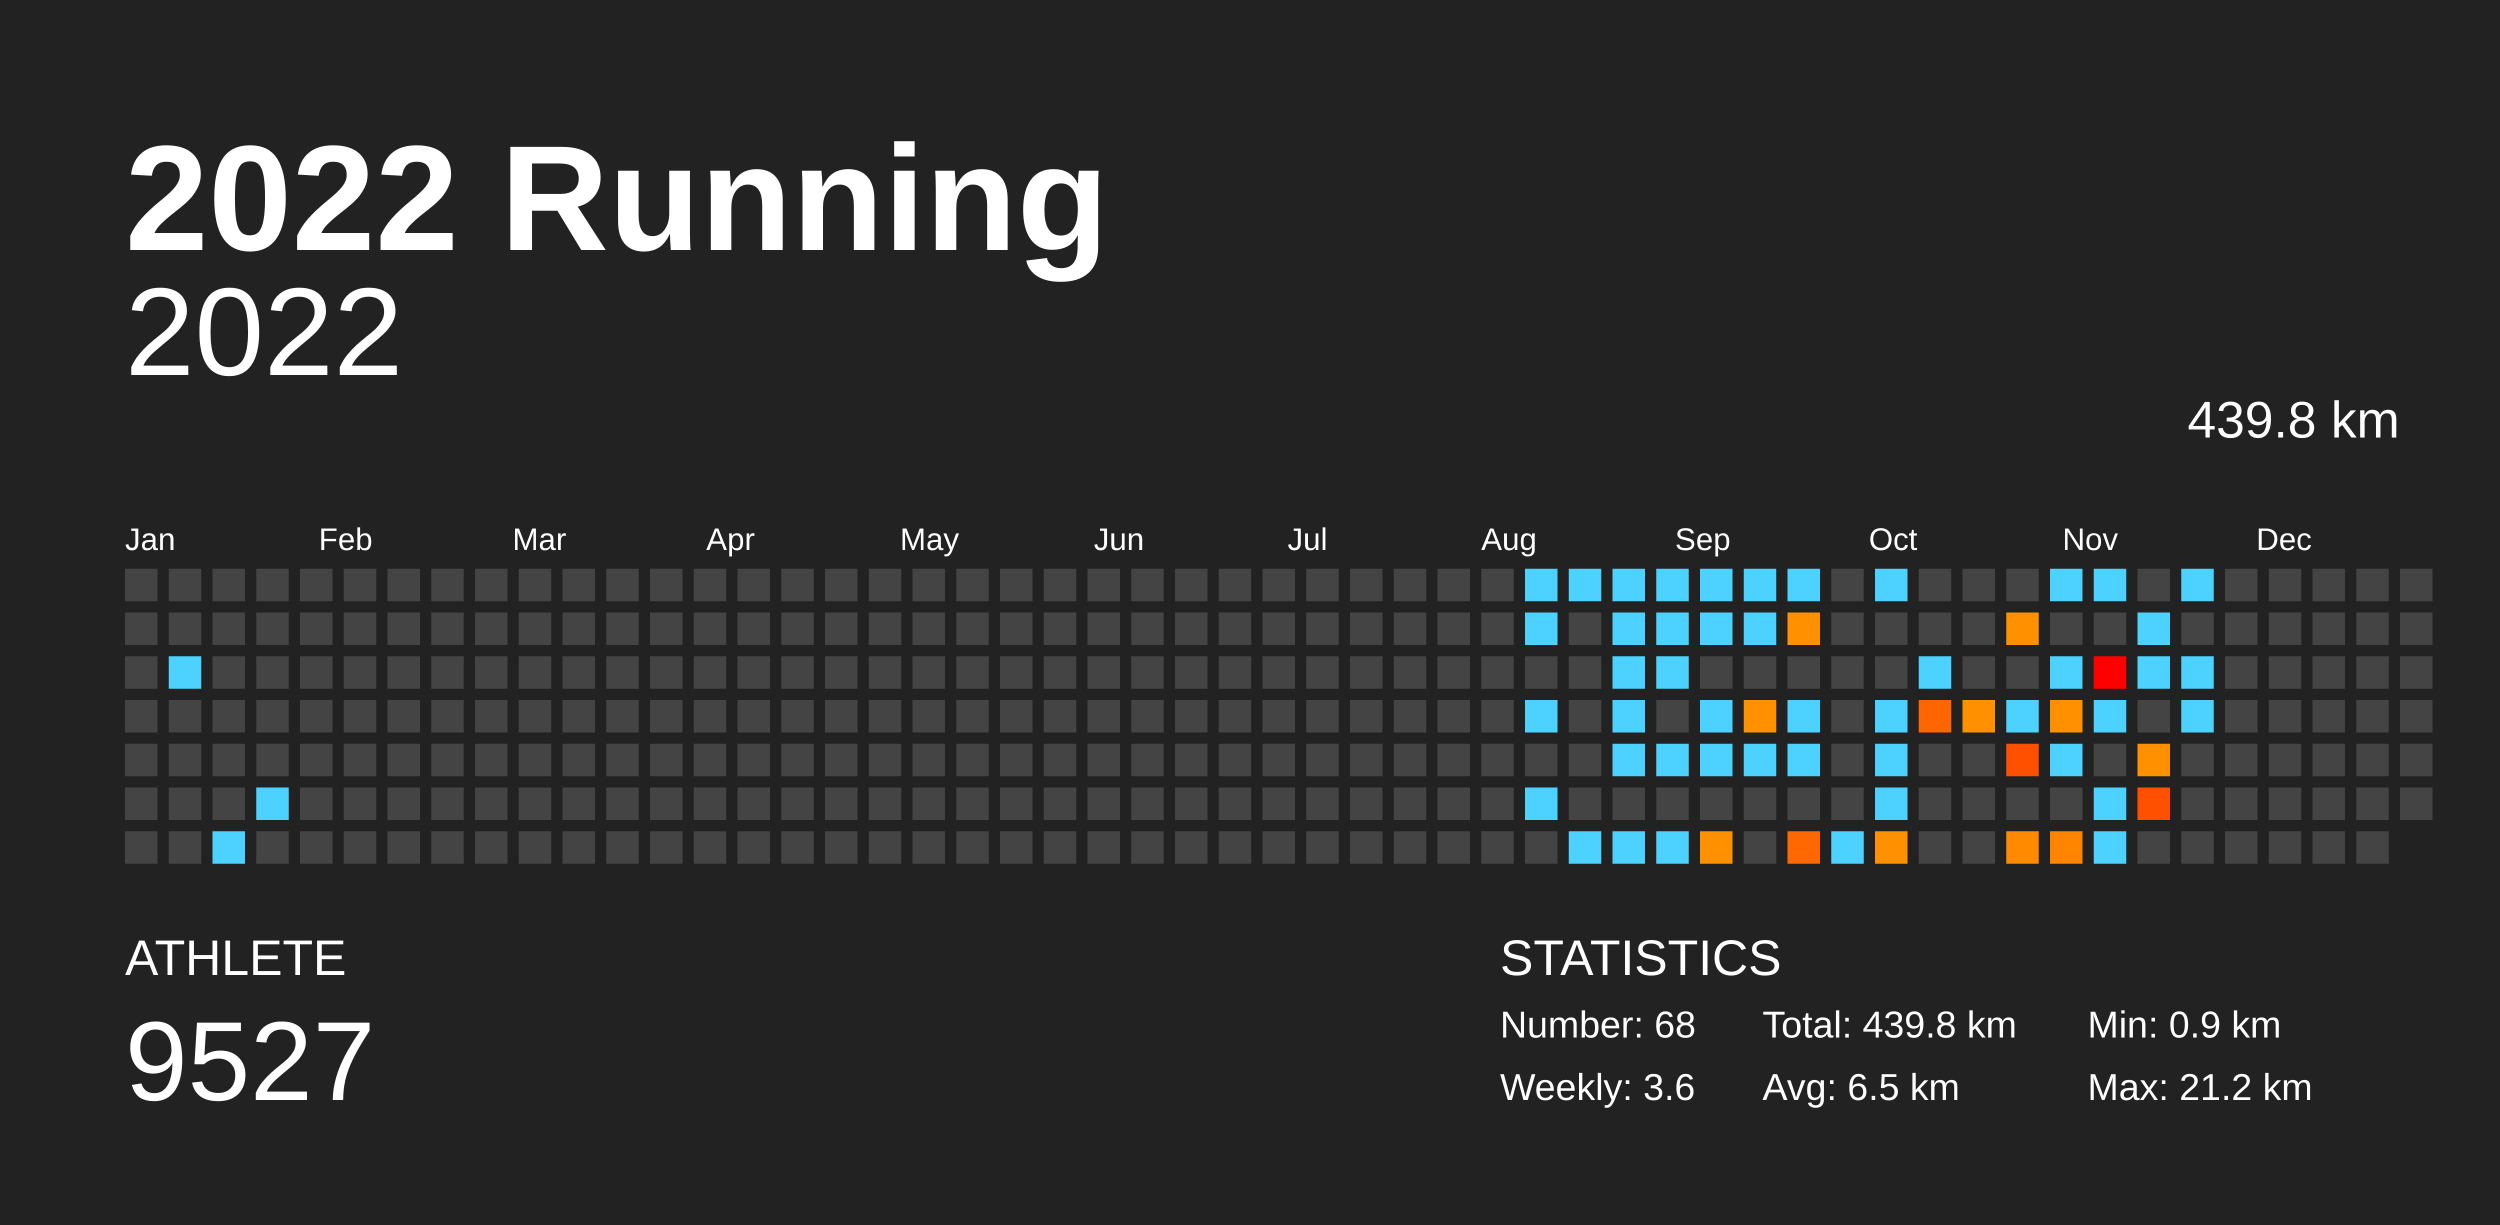
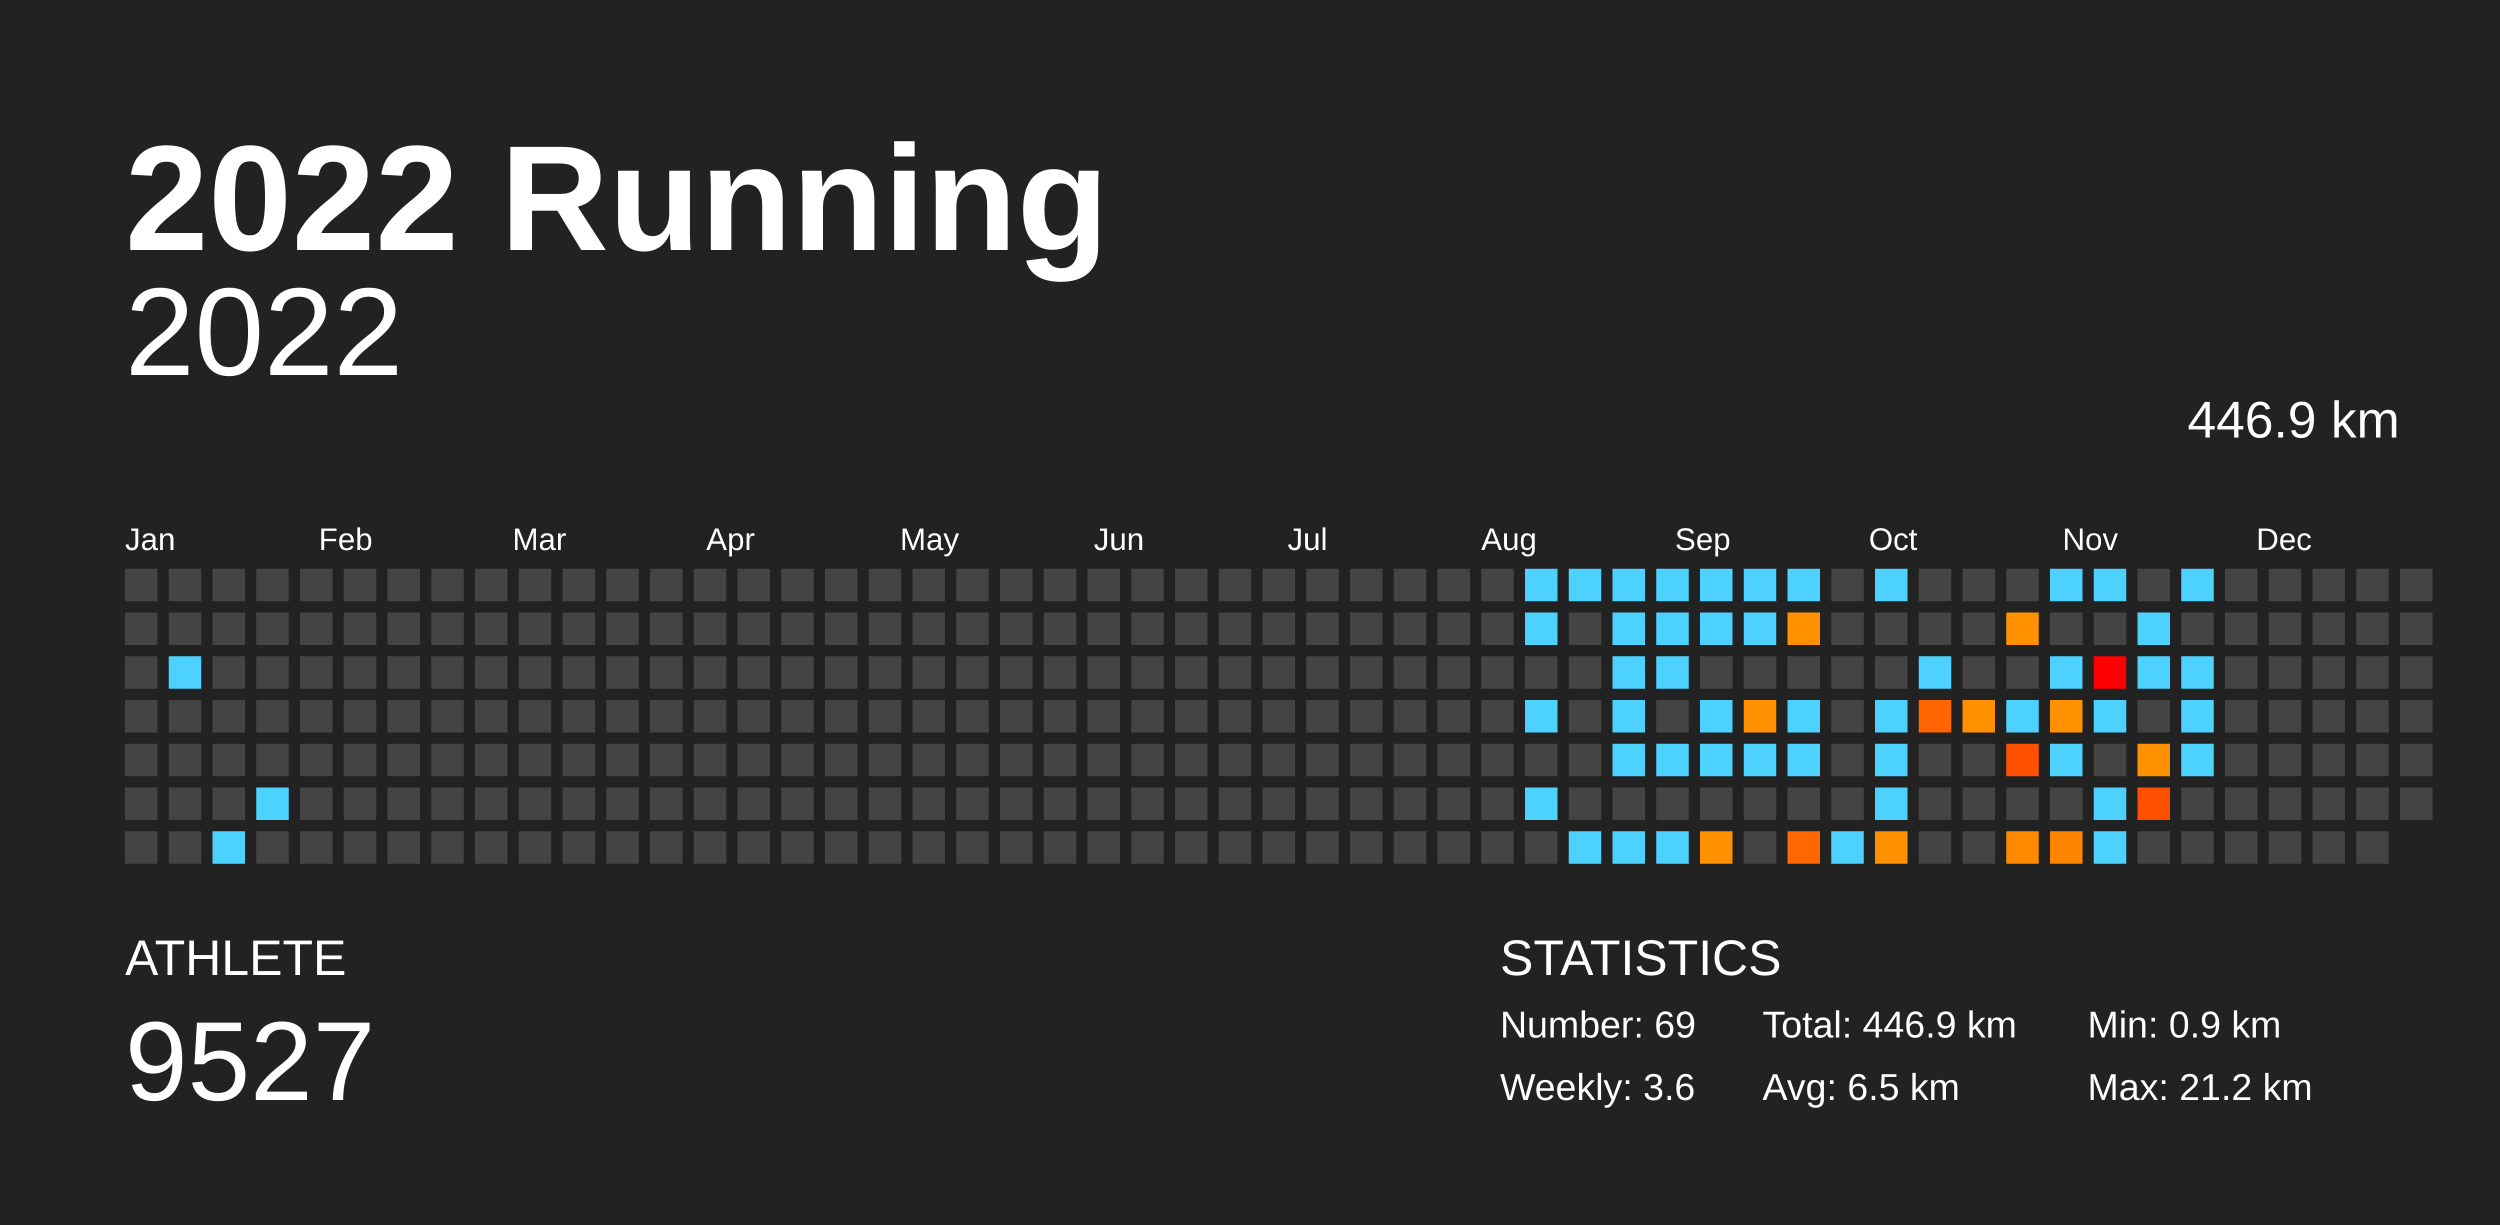
<svg xmlns="http://www.w3.org/2000/svg" baseProfile="full" height="98mm" version="1.1" viewBox="0,0,200,98" width="200mm">
  <defs />
  <rect fill="#222222" height="98" width="200" x="0" y="0" />
  <text fill="#FFFFFF" style="font-size:12px; font-family:Arial; font-weight:bold;" x="10" y="20">2022 Running</text>
  <text fill="#FFFFFF" style="font-size:4px; font-family:Arial" x="10" y="78">ATHLETE</text>
  <text fill="#FFFFFF" style="font-size:9px; font-family:Arial" x="10" y="88">9527</text>
  <text fill="#FFFFFF" style="font-size:4px; font-family:Arial" x="120" y="78">STATISTICS</text>
-   <text fill="#FFFFFF" style="font-size:3px; font-family:Arial" x="120" y="83">Number: 68</text>
+   <text fill="#FFFFFF" style="font-size:3px; font-family:Arial" x="120" y="83">Number: 69</text>
  <text fill="#FFFFFF" style="font-size:3px; font-family:Arial" x="120" y="88">Weekly: 3.6</text>
-   <text fill="#FFFFFF" style="font-size:3px; font-family:Arial" x="141" y="83">Total: 439.8 km</text>
+   <text fill="#FFFFFF" style="font-size:3px; font-family:Arial" x="141" y="83">Total: 446.9 km</text>
  <text fill="#FFFFFF" style="font-size:3px; font-family:Arial" x="141" y="88">Avg: 6.5 km</text>
  <text fill="#FFFFFF" style="font-size:3px; font-family:Arial" x="167" y="83">Min: 0.9 km</text>
  <text fill="#FFFFFF" style="font-size:3px; font-family:Arial" x="167" y="88">Max: 21.2 km</text>
  <text alignment-baseline="hanging" fill="#FFFFFF" style="font-size:10.0px; font-family:Arial;" x="10" y="30">2022</text>
-   <text alignment-baseline="hanging" fill="#FFFFFF" style="font-size:4.125px; font-family:Arial;" x="175" y="35">439.8 km</text>
+   <text alignment-baseline="hanging" fill="#FFFFFF" style="font-size:4.125px; font-family:Arial;" x="175" y="35">446.9 km</text>
  <text fill="#FFFFFF" style="font-size:2.5px; font-family:Arial" x="10.0" y="44">Jan</text>
  <text fill="#FFFFFF" style="font-size:2.5px; font-family:Arial" x="25.5" y="44">Feb</text>
  <text fill="#FFFFFF" style="font-size:2.5px; font-family:Arial" x="41.0" y="44">Mar</text>
  <text fill="#FFFFFF" style="font-size:2.5px; font-family:Arial" x="56.5" y="44">Apr</text>
  <text fill="#FFFFFF" style="font-size:2.5px; font-family:Arial" x="72.0" y="44">May</text>
  <text fill="#FFFFFF" style="font-size:2.5px; font-family:Arial" x="87.5" y="44">Jun</text>
  <text fill="#FFFFFF" style="font-size:2.5px; font-family:Arial" x="103.0" y="44">Jul</text>
  <text fill="#FFFFFF" style="font-size:2.5px; font-family:Arial" x="118.5" y="44">Aug</text>
  <text fill="#FFFFFF" style="font-size:2.5px; font-family:Arial" x="134.0" y="44">Sep</text>
  <text fill="#FFFFFF" style="font-size:2.5px; font-family:Arial" x="149.5" y="44">Oct</text>
  <text fill="#FFFFFF" style="font-size:2.5px; font-family:Arial" x="165.0" y="44">Nov</text>
  <text fill="#FFFFFF" style="font-size:2.5px; font-family:Arial" x="180.5" y="44">Dec</text>
  <rect fill="#444444" height="2.6" width="2.6" x="10.0" y="45.5" />
  <rect fill="#444444" height="2.6" width="2.6" x="10.0" y="49.0" />
  <rect fill="#444444" height="2.6" width="2.6" x="10.0" y="52.5" />
  <rect fill="#444444" height="2.6" width="2.6" x="10.0" y="56.0" />
  <rect fill="#444444" height="2.6" width="2.6" x="10.0" y="59.5" />
  <rect fill="#444444" height="2.6" width="2.6" x="10.0" y="63.0" />
  <rect fill="#444444" height="2.6" width="2.6" x="10.0" y="66.5" />
  <rect fill="#444444" height="2.6" width="2.6" x="13.5" y="45.5" />
  <rect fill="#444444" height="2.6" width="2.6" x="13.5" y="49.0" />
  <rect fill="#4dd2ff" height="2.6" width="2.6" x="13.5" y="52.5" />
  <rect fill="#444444" height="2.6" width="2.6" x="13.5" y="56.0" />
  <rect fill="#444444" height="2.6" width="2.6" x="13.5" y="59.5" />
  <rect fill="#444444" height="2.6" width="2.6" x="13.5" y="63.0" />
  <rect fill="#444444" height="2.6" width="2.6" x="13.5" y="66.5" />
  <rect fill="#444444" height="2.6" width="2.6" x="17.0" y="45.5" />
  <rect fill="#444444" height="2.6" width="2.6" x="17.0" y="49.0" />
  <rect fill="#444444" height="2.6" width="2.6" x="17.0" y="52.5" />
  <rect fill="#444444" height="2.6" width="2.6" x="17.0" y="56.0" />
  <rect fill="#444444" height="2.6" width="2.6" x="17.0" y="59.5" />
  <rect fill="#444444" height="2.6" width="2.6" x="17.0" y="63.0" />
  <rect fill="#4dd2ff" height="2.6" width="2.6" x="17.0" y="66.5" />
  <rect fill="#444444" height="2.6" width="2.6" x="20.5" y="45.5" />
  <rect fill="#444444" height="2.6" width="2.6" x="20.5" y="49.0" />
  <rect fill="#444444" height="2.6" width="2.6" x="20.5" y="52.5" />
  <rect fill="#444444" height="2.6" width="2.6" x="20.5" y="56.0" />
  <rect fill="#444444" height="2.6" width="2.6" x="20.5" y="59.5" />
  <rect fill="#4dd2ff" height="2.6" width="2.6" x="20.5" y="63.0" />
  <rect fill="#444444" height="2.6" width="2.6" x="20.5" y="66.5" />
  <rect fill="#444444" height="2.6" width="2.6" x="24.0" y="45.5" />
  <rect fill="#444444" height="2.6" width="2.6" x="24.0" y="49.0" />
  <rect fill="#444444" height="2.6" width="2.6" x="24.0" y="52.5" />
  <rect fill="#444444" height="2.6" width="2.6" x="24.0" y="56.0" />
  <rect fill="#444444" height="2.6" width="2.6" x="24.0" y="59.5" />
  <rect fill="#444444" height="2.6" width="2.6" x="24.0" y="63.0" />
  <rect fill="#444444" height="2.6" width="2.6" x="24.0" y="66.5" />
  <rect fill="#444444" height="2.6" width="2.6" x="27.5" y="45.5" />
  <rect fill="#444444" height="2.6" width="2.6" x="27.5" y="49.0" />
  <rect fill="#444444" height="2.6" width="2.6" x="27.5" y="52.5" />
  <rect fill="#444444" height="2.6" width="2.6" x="27.5" y="56.0" />
  <rect fill="#444444" height="2.6" width="2.6" x="27.5" y="59.5" />
  <rect fill="#444444" height="2.6" width="2.6" x="27.5" y="63.0" />
  <rect fill="#444444" height="2.6" width="2.6" x="27.5" y="66.5" />
  <rect fill="#444444" height="2.6" width="2.6" x="31.0" y="45.5" />
  <rect fill="#444444" height="2.6" width="2.6" x="31.0" y="49.0" />
  <rect fill="#444444" height="2.6" width="2.6" x="31.0" y="52.5" />
  <rect fill="#444444" height="2.6" width="2.6" x="31.0" y="56.0" />
  <rect fill="#444444" height="2.6" width="2.6" x="31.0" y="59.5" />
  <rect fill="#444444" height="2.6" width="2.6" x="31.0" y="63.0" />
  <rect fill="#444444" height="2.6" width="2.6" x="31.0" y="66.5" />
  <rect fill="#444444" height="2.6" width="2.6" x="34.5" y="45.5" />
  <rect fill="#444444" height="2.6" width="2.6" x="34.5" y="49.0" />
  <rect fill="#444444" height="2.6" width="2.6" x="34.5" y="52.5" />
  <rect fill="#444444" height="2.6" width="2.6" x="34.5" y="56.0" />
  <rect fill="#444444" height="2.6" width="2.6" x="34.5" y="59.5" />
  <rect fill="#444444" height="2.6" width="2.6" x="34.5" y="63.0" />
  <rect fill="#444444" height="2.6" width="2.6" x="34.5" y="66.5" />
  <rect fill="#444444" height="2.6" width="2.6" x="38.0" y="45.5" />
  <rect fill="#444444" height="2.6" width="2.6" x="38.0" y="49.0" />
  <rect fill="#444444" height="2.6" width="2.6" x="38.0" y="52.5" />
  <rect fill="#444444" height="2.6" width="2.6" x="38.0" y="56.0" />
  <rect fill="#444444" height="2.6" width="2.6" x="38.0" y="59.5" />
  <rect fill="#444444" height="2.6" width="2.6" x="38.0" y="63.0" />
  <rect fill="#444444" height="2.6" width="2.6" x="38.0" y="66.5" />
  <rect fill="#444444" height="2.6" width="2.6" x="41.5" y="45.5" />
  <rect fill="#444444" height="2.6" width="2.6" x="41.5" y="49.0" />
  <rect fill="#444444" height="2.6" width="2.6" x="41.5" y="52.5" />
  <rect fill="#444444" height="2.6" width="2.6" x="41.5" y="56.0" />
  <rect fill="#444444" height="2.6" width="2.6" x="41.5" y="59.5" />
  <rect fill="#444444" height="2.6" width="2.6" x="41.5" y="63.0" />
  <rect fill="#444444" height="2.6" width="2.6" x="41.5" y="66.5" />
  <rect fill="#444444" height="2.6" width="2.6" x="45.0" y="45.5" />
  <rect fill="#444444" height="2.6" width="2.6" x="45.0" y="49.0" />
  <rect fill="#444444" height="2.6" width="2.6" x="45.0" y="52.5" />
  <rect fill="#444444" height="2.6" width="2.6" x="45.0" y="56.0" />
  <rect fill="#444444" height="2.6" width="2.6" x="45.0" y="59.5" />
  <rect fill="#444444" height="2.6" width="2.6" x="45.0" y="63.0" />
  <rect fill="#444444" height="2.6" width="2.6" x="45.0" y="66.5" />
  <rect fill="#444444" height="2.6" width="2.6" x="48.5" y="45.5" />
  <rect fill="#444444" height="2.6" width="2.6" x="48.5" y="49.0" />
  <rect fill="#444444" height="2.6" width="2.6" x="48.5" y="52.5" />
  <rect fill="#444444" height="2.6" width="2.6" x="48.5" y="56.0" />
  <rect fill="#444444" height="2.6" width="2.6" x="48.5" y="59.5" />
  <rect fill="#444444" height="2.6" width="2.6" x="48.5" y="63.0" />
  <rect fill="#444444" height="2.6" width="2.6" x="48.5" y="66.5" />
  <rect fill="#444444" height="2.6" width="2.6" x="52.0" y="45.5" />
  <rect fill="#444444" height="2.6" width="2.6" x="52.0" y="49.0" />
  <rect fill="#444444" height="2.6" width="2.6" x="52.0" y="52.5" />
  <rect fill="#444444" height="2.6" width="2.6" x="52.0" y="56.0" />
  <rect fill="#444444" height="2.6" width="2.6" x="52.0" y="59.5" />
  <rect fill="#444444" height="2.6" width="2.6" x="52.0" y="63.0" />
  <rect fill="#444444" height="2.6" width="2.6" x="52.0" y="66.5" />
  <rect fill="#444444" height="2.6" width="2.6" x="55.5" y="45.5" />
  <rect fill="#444444" height="2.6" width="2.6" x="55.5" y="49.0" />
  <rect fill="#444444" height="2.6" width="2.6" x="55.5" y="52.5" />
  <rect fill="#444444" height="2.6" width="2.6" x="55.5" y="56.0" />
  <rect fill="#444444" height="2.6" width="2.6" x="55.5" y="59.5" />
  <rect fill="#444444" height="2.6" width="2.6" x="55.5" y="63.0" />
  <rect fill="#444444" height="2.6" width="2.6" x="55.5" y="66.5" />
  <rect fill="#444444" height="2.6" width="2.6" x="59.0" y="45.5" />
  <rect fill="#444444" height="2.6" width="2.6" x="59.0" y="49.0" />
  <rect fill="#444444" height="2.6" width="2.6" x="59.0" y="52.5" />
  <rect fill="#444444" height="2.6" width="2.6" x="59.0" y="56.0" />
  <rect fill="#444444" height="2.6" width="2.6" x="59.0" y="59.5" />
  <rect fill="#444444" height="2.6" width="2.6" x="59.0" y="63.0" />
  <rect fill="#444444" height="2.6" width="2.6" x="59.0" y="66.5" />
  <rect fill="#444444" height="2.6" width="2.6" x="62.5" y="45.5" />
  <rect fill="#444444" height="2.6" width="2.6" x="62.5" y="49.0" />
  <rect fill="#444444" height="2.6" width="2.6" x="62.5" y="52.5" />
  <rect fill="#444444" height="2.6" width="2.6" x="62.5" y="56.0" />
  <rect fill="#444444" height="2.6" width="2.6" x="62.5" y="59.5" />
  <rect fill="#444444" height="2.6" width="2.6" x="62.5" y="63.0" />
  <rect fill="#444444" height="2.6" width="2.6" x="62.5" y="66.5" />
  <rect fill="#444444" height="2.6" width="2.6" x="66.0" y="45.5" />
  <rect fill="#444444" height="2.6" width="2.6" x="66.0" y="49.0" />
  <rect fill="#444444" height="2.6" width="2.6" x="66.0" y="52.5" />
  <rect fill="#444444" height="2.6" width="2.6" x="66.0" y="56.0" />
  <rect fill="#444444" height="2.6" width="2.6" x="66.0" y="59.5" />
  <rect fill="#444444" height="2.6" width="2.6" x="66.0" y="63.0" />
  <rect fill="#444444" height="2.6" width="2.6" x="66.0" y="66.5" />
  <rect fill="#444444" height="2.6" width="2.6" x="69.5" y="45.5" />
  <rect fill="#444444" height="2.6" width="2.6" x="69.5" y="49.0" />
  <rect fill="#444444" height="2.6" width="2.6" x="69.5" y="52.5" />
  <rect fill="#444444" height="2.6" width="2.6" x="69.5" y="56.0" />
  <rect fill="#444444" height="2.6" width="2.6" x="69.5" y="59.5" />
  <rect fill="#444444" height="2.6" width="2.6" x="69.5" y="63.0" />
  <rect fill="#444444" height="2.6" width="2.6" x="69.5" y="66.5" />
  <rect fill="#444444" height="2.6" width="2.6" x="73.0" y="45.5" />
  <rect fill="#444444" height="2.6" width="2.6" x="73.0" y="49.0" />
  <rect fill="#444444" height="2.6" width="2.6" x="73.0" y="52.5" />
  <rect fill="#444444" height="2.6" width="2.6" x="73.0" y="56.0" />
  <rect fill="#444444" height="2.6" width="2.6" x="73.0" y="59.5" />
  <rect fill="#444444" height="2.6" width="2.6" x="73.0" y="63.0" />
  <rect fill="#444444" height="2.6" width="2.6" x="73.0" y="66.5" />
  <rect fill="#444444" height="2.6" width="2.6" x="76.5" y="45.5" />
  <rect fill="#444444" height="2.6" width="2.6" x="76.5" y="49.0" />
  <rect fill="#444444" height="2.6" width="2.6" x="76.5" y="52.5" />
  <rect fill="#444444" height="2.6" width="2.6" x="76.5" y="56.0" />
  <rect fill="#444444" height="2.6" width="2.6" x="76.5" y="59.5" />
  <rect fill="#444444" height="2.6" width="2.6" x="76.5" y="63.0" />
  <rect fill="#444444" height="2.6" width="2.6" x="76.5" y="66.5" />
  <rect fill="#444444" height="2.6" width="2.6" x="80.0" y="45.5" />
  <rect fill="#444444" height="2.6" width="2.6" x="80.0" y="49.0" />
  <rect fill="#444444" height="2.6" width="2.6" x="80.0" y="52.5" />
  <rect fill="#444444" height="2.6" width="2.6" x="80.0" y="56.0" />
  <rect fill="#444444" height="2.6" width="2.6" x="80.0" y="59.5" />
  <rect fill="#444444" height="2.6" width="2.6" x="80.0" y="63.0" />
  <rect fill="#444444" height="2.6" width="2.6" x="80.0" y="66.5" />
  <rect fill="#444444" height="2.6" width="2.6" x="83.5" y="45.5" />
  <rect fill="#444444" height="2.6" width="2.6" x="83.5" y="49.0" />
  <rect fill="#444444" height="2.6" width="2.6" x="83.5" y="52.5" />
  <rect fill="#444444" height="2.6" width="2.6" x="83.5" y="56.0" />
  <rect fill="#444444" height="2.6" width="2.6" x="83.5" y="59.5" />
  <rect fill="#444444" height="2.6" width="2.6" x="83.5" y="63.0" />
  <rect fill="#444444" height="2.6" width="2.6" x="83.5" y="66.5" />
  <rect fill="#444444" height="2.6" width="2.6" x="87.0" y="45.5" />
  <rect fill="#444444" height="2.6" width="2.6" x="87.0" y="49.0" />
  <rect fill="#444444" height="2.6" width="2.6" x="87.0" y="52.5" />
  <rect fill="#444444" height="2.6" width="2.6" x="87.0" y="56.0" />
  <rect fill="#444444" height="2.6" width="2.6" x="87.0" y="59.5" />
  <rect fill="#444444" height="2.6" width="2.6" x="87.0" y="63.0" />
  <rect fill="#444444" height="2.6" width="2.6" x="87.0" y="66.5" />
  <rect fill="#444444" height="2.6" width="2.6" x="90.5" y="45.5" />
  <rect fill="#444444" height="2.6" width="2.6" x="90.5" y="49.0" />
  <rect fill="#444444" height="2.6" width="2.6" x="90.5" y="52.5" />
  <rect fill="#444444" height="2.6" width="2.6" x="90.5" y="56.0" />
  <rect fill="#444444" height="2.6" width="2.6" x="90.5" y="59.5" />
  <rect fill="#444444" height="2.6" width="2.6" x="90.5" y="63.0" />
  <rect fill="#444444" height="2.6" width="2.6" x="90.5" y="66.5" />
  <rect fill="#444444" height="2.6" width="2.6" x="94.0" y="45.5" />
  <rect fill="#444444" height="2.6" width="2.6" x="94.0" y="49.0" />
  <rect fill="#444444" height="2.6" width="2.6" x="94.0" y="52.5" />
  <rect fill="#444444" height="2.6" width="2.6" x="94.0" y="56.0" />
  <rect fill="#444444" height="2.6" width="2.6" x="94.0" y="59.5" />
  <rect fill="#444444" height="2.6" width="2.6" x="94.0" y="63.0" />
  <rect fill="#444444" height="2.6" width="2.6" x="94.0" y="66.5" />
  <rect fill="#444444" height="2.6" width="2.6" x="97.5" y="45.5" />
  <rect fill="#444444" height="2.6" width="2.6" x="97.5" y="49.0" />
  <rect fill="#444444" height="2.6" width="2.6" x="97.5" y="52.5" />
  <rect fill="#444444" height="2.6" width="2.6" x="97.5" y="56.0" />
  <rect fill="#444444" height="2.6" width="2.6" x="97.5" y="59.5" />
  <rect fill="#444444" height="2.6" width="2.6" x="97.5" y="63.0" />
  <rect fill="#444444" height="2.6" width="2.6" x="97.5" y="66.5" />
  <rect fill="#444444" height="2.6" width="2.6" x="101.0" y="45.5" />
  <rect fill="#444444" height="2.6" width="2.6" x="101.0" y="49.0" />
  <rect fill="#444444" height="2.6" width="2.6" x="101.0" y="52.5" />
  <rect fill="#444444" height="2.6" width="2.6" x="101.0" y="56.0" />
  <rect fill="#444444" height="2.6" width="2.6" x="101.0" y="59.5" />
  <rect fill="#444444" height="2.6" width="2.6" x="101.0" y="63.0" />
  <rect fill="#444444" height="2.6" width="2.6" x="101.0" y="66.5" />
  <rect fill="#444444" height="2.6" width="2.6" x="104.5" y="45.5" />
  <rect fill="#444444" height="2.6" width="2.6" x="104.5" y="49.0" />
  <rect fill="#444444" height="2.6" width="2.6" x="104.5" y="52.5" />
  <rect fill="#444444" height="2.6" width="2.6" x="104.5" y="56.0" />
  <rect fill="#444444" height="2.6" width="2.6" x="104.5" y="59.5" />
  <rect fill="#444444" height="2.6" width="2.6" x="104.5" y="63.0" />
  <rect fill="#444444" height="2.6" width="2.6" x="104.5" y="66.5" />
  <rect fill="#444444" height="2.6" width="2.6" x="108.0" y="45.5" />
  <rect fill="#444444" height="2.6" width="2.6" x="108.0" y="49.0" />
  <rect fill="#444444" height="2.6" width="2.6" x="108.0" y="52.5" />
  <rect fill="#444444" height="2.6" width="2.6" x="108.0" y="56.0" />
  <rect fill="#444444" height="2.6" width="2.6" x="108.0" y="59.5" />
  <rect fill="#444444" height="2.6" width="2.6" x="108.0" y="63.0" />
  <rect fill="#444444" height="2.6" width="2.6" x="108.0" y="66.5" />
  <rect fill="#444444" height="2.6" width="2.6" x="111.5" y="45.5" />
  <rect fill="#444444" height="2.6" width="2.6" x="111.5" y="49.0" />
  <rect fill="#444444" height="2.6" width="2.6" x="111.5" y="52.5" />
  <rect fill="#444444" height="2.6" width="2.6" x="111.5" y="56.0" />
  <rect fill="#444444" height="2.6" width="2.6" x="111.5" y="59.5" />
  <rect fill="#444444" height="2.6" width="2.6" x="111.5" y="63.0" />
  <rect fill="#444444" height="2.6" width="2.6" x="111.5" y="66.5" />
  <rect fill="#444444" height="2.6" width="2.6" x="115.0" y="45.5" />
  <rect fill="#444444" height="2.6" width="2.6" x="115.0" y="49.0" />
  <rect fill="#444444" height="2.6" width="2.6" x="115.0" y="52.5" />
  <rect fill="#444444" height="2.6" width="2.6" x="115.0" y="56.0" />
  <rect fill="#444444" height="2.6" width="2.6" x="115.0" y="59.5" />
  <rect fill="#444444" height="2.6" width="2.6" x="115.0" y="63.0" />
  <rect fill="#444444" height="2.6" width="2.6" x="115.0" y="66.5" />
  <rect fill="#444444" height="2.6" width="2.6" x="118.5" y="45.5" />
  <rect fill="#444444" height="2.6" width="2.6" x="118.5" y="49.0" />
  <rect fill="#444444" height="2.6" width="2.6" x="118.5" y="52.5" />
  <rect fill="#444444" height="2.6" width="2.6" x="118.5" y="56.0" />
  <rect fill="#444444" height="2.6" width="2.6" x="118.5" y="59.5" />
  <rect fill="#444444" height="2.6" width="2.6" x="118.5" y="63.0" />
  <rect fill="#444444" height="2.6" width="2.6" x="118.5" y="66.5" />
  <rect fill="#4dd2ff" height="2.6" width="2.6" x="122.0" y="45.5" />
  <rect fill="#4dd2ff" height="2.6" width="2.6" x="122.0" y="49.0" />
  <rect fill="#444444" height="2.6" width="2.6" x="122.0" y="52.5" />
  <rect fill="#4dd2ff" height="2.6" width="2.6" x="122.0" y="56.0" />
  <rect fill="#444444" height="2.6" width="2.6" x="122.0" y="59.5" />
  <rect fill="#4dd2ff" height="2.6" width="2.6" x="122.0" y="63.0" />
  <rect fill="#444444" height="2.6" width="2.6" x="122.0" y="66.5" />
  <rect fill="#4dd2ff" height="2.6" width="2.6" x="125.5" y="45.5" />
  <rect fill="#444444" height="2.6" width="2.6" x="125.5" y="49.0" />
  <rect fill="#444444" height="2.6" width="2.6" x="125.5" y="52.5" />
  <rect fill="#444444" height="2.6" width="2.6" x="125.5" y="56.0" />
  <rect fill="#444444" height="2.6" width="2.6" x="125.5" y="59.5" />
  <rect fill="#444444" height="2.6" width="2.6" x="125.5" y="63.0" />
  <rect fill="#4dd2ff" height="2.6" width="2.6" x="125.5" y="66.5" />
  <rect fill="#4dd2ff" height="2.6" width="2.6" x="129.0" y="45.5" />
  <rect fill="#4dd2ff" height="2.6" width="2.6" x="129.0" y="49.0" />
  <rect fill="#4dd2ff" height="2.6" width="2.6" x="129.0" y="52.5" />
  <rect fill="#4dd2ff" height="2.6" width="2.6" x="129.0" y="56.0" />
  <rect fill="#4dd2ff" height="2.6" width="2.6" x="129.0" y="59.5" />
  <rect fill="#444444" height="2.6" width="2.6" x="129.0" y="63.0" />
  <rect fill="#4dd2ff" height="2.6" width="2.6" x="129.0" y="66.5" />
  <rect fill="#4dd2ff" height="2.6" width="2.6" x="132.5" y="45.5" />
  <rect fill="#4dd2ff" height="2.6" width="2.6" x="132.5" y="49.0" />
  <rect fill="#4dd2ff" height="2.6" width="2.6" x="132.5" y="52.5" />
  <rect fill="#444444" height="2.6" width="2.6" x="132.5" y="56.0" />
  <rect fill="#4dd2ff" height="2.6" width="2.6" x="132.5" y="59.5" />
  <rect fill="#444444" height="2.6" width="2.6" x="132.5" y="63.0" />
  <rect fill="#4dd2ff" height="2.6" width="2.6" x="132.5" y="66.5" />
  <rect fill="#4dd2ff" height="2.6" width="2.6" x="136.0" y="45.5" />
  <rect fill="#4dd2ff" height="2.6" width="2.6" x="136.0" y="49.0" />
  <rect fill="#444444" height="2.6" width="2.6" x="136.0" y="52.5" />
  <rect fill="#4dd2ff" height="2.6" width="2.6" x="136.0" y="56.0" />
  <rect fill="#4dd2ff" height="2.6" width="2.6" x="136.0" y="59.5" />
  <rect fill="#444444" height="2.6" width="2.6" x="136.0" y="63.0" />
  <rect fill="#ff9100" height="2.6" width="2.6" x="136.0" y="66.5" />
  <rect fill="#4dd2ff" height="2.6" width="2.6" x="139.5" y="45.5" />
  <rect fill="#4dd2ff" height="2.6" width="2.6" x="139.5" y="49.0" />
  <rect fill="#444444" height="2.6" width="2.6" x="139.5" y="52.5" />
  <rect fill="#ff9100" height="2.6" width="2.6" x="139.5" y="56.0" />
  <rect fill="#4dd2ff" height="2.6" width="2.6" x="139.5" y="59.5" />
  <rect fill="#444444" height="2.6" width="2.6" x="139.5" y="63.0" />
  <rect fill="#444444" height="2.6" width="2.6" x="139.5" y="66.5" />
  <rect fill="#4dd2ff" height="2.6" width="2.6" x="143.0" y="45.5" />
  <rect fill="#ff9100" height="2.6" width="2.6" x="143.0" y="49.0" />
  <rect fill="#444444" height="2.6" width="2.6" x="143.0" y="52.5" />
  <rect fill="#4dd2ff" height="2.6" width="2.6" x="143.0" y="56.0" />
  <rect fill="#4dd2ff" height="2.6" width="2.6" x="143.0" y="59.5" />
  <rect fill="#444444" height="2.6" width="2.6" x="143.0" y="63.0" />
  <rect fill="#ff6700" height="2.6" width="2.6" x="143.0" y="66.5" />
  <rect fill="#444444" height="2.6" width="2.6" x="146.5" y="45.5" />
  <rect fill="#444444" height="2.6" width="2.6" x="146.5" y="49.0" />
  <rect fill="#444444" height="2.6" width="2.6" x="146.5" y="52.5" />
  <rect fill="#444444" height="2.6" width="2.6" x="146.5" y="56.0" />
  <rect fill="#444444" height="2.6" width="2.6" x="146.5" y="59.5" />
  <rect fill="#444444" height="2.6" width="2.6" x="146.5" y="63.0" />
  <rect fill="#4dd2ff" height="2.6" width="2.6" x="146.5" y="66.5" />
  <rect fill="#4dd2ff" height="2.6" width="2.6" x="150.0" y="45.5" />
  <rect fill="#444444" height="2.6" width="2.6" x="150.0" y="49.0" />
  <rect fill="#444444" height="2.6" width="2.6" x="150.0" y="52.5" />
  <rect fill="#4dd2ff" height="2.6" width="2.6" x="150.0" y="56.0" />
  <rect fill="#4dd2ff" height="2.6" width="2.6" x="150.0" y="59.5" />
  <rect fill="#4dd2ff" height="2.6" width="2.6" x="150.0" y="63.0" />
  <rect fill="#ff9100" height="2.6" width="2.6" x="150.0" y="66.5" />
  <rect fill="#444444" height="2.6" width="2.6" x="153.5" y="45.5" />
  <rect fill="#444444" height="2.6" width="2.6" x="153.5" y="49.0" />
  <rect fill="#4dd2ff" height="2.6" width="2.6" x="153.5" y="52.5" />
  <rect fill="#ff6500" height="2.6" width="2.6" x="153.5" y="56.0" />
  <rect fill="#444444" height="2.6" width="2.6" x="153.5" y="59.5" />
  <rect fill="#444444" height="2.6" width="2.6" x="153.5" y="63.0" />
  <rect fill="#444444" height="2.6" width="2.6" x="153.5" y="66.5" />
  <rect fill="#444444" height="2.6" width="2.6" x="157.0" y="45.5" />
  <rect fill="#444444" height="2.6" width="2.6" x="157.0" y="49.0" />
  <rect fill="#444444" height="2.6" width="2.6" x="157.0" y="52.5" />
  <rect fill="#ff9000" height="2.6" width="2.6" x="157.0" y="56.0" />
  <rect fill="#444444" height="2.6" width="2.6" x="157.0" y="59.5" />
  <rect fill="#444444" height="2.6" width="2.6" x="157.0" y="63.0" />
  <rect fill="#444444" height="2.6" width="2.6" x="157.0" y="66.5" />
  <rect fill="#444444" height="2.6" width="2.6" x="160.5" y="45.5" />
  <rect fill="#ff9100" height="2.6" width="2.6" x="160.5" y="49.0" />
  <rect fill="#444444" height="2.6" width="2.6" x="160.5" y="52.5" />
  <rect fill="#4dd2ff" height="2.6" width="2.6" x="160.5" y="56.0" />
  <rect fill="#ff5000" height="2.6" width="2.6" x="160.5" y="59.5" />
  <rect fill="#444444" height="2.6" width="2.6" x="160.5" y="63.0" />
  <rect fill="#ff8a00" height="2.6" width="2.6" x="160.5" y="66.5" />
  <rect fill="#4dd2ff" height="2.6" width="2.6" x="164.0" y="45.5" />
  <rect fill="#444444" height="2.6" width="2.6" x="164.0" y="49.0" />
  <rect fill="#4dd2ff" height="2.6" width="2.6" x="164.0" y="52.5" />
  <rect fill="#ff9100" height="2.6" width="2.6" x="164.0" y="56.0" />
  <rect fill="#4dd2ff" height="2.6" width="2.6" x="164.0" y="59.5" />
  <rect fill="#444444" height="2.6" width="2.6" x="164.0" y="63.0" />
  <rect fill="#ff8400" height="2.6" width="2.6" x="164.0" y="66.5" />
  <rect fill="#4dd2ff" height="2.6" width="2.6" x="167.5" y="45.5" />
  <rect fill="#444444" height="2.6" width="2.6" x="167.5" y="49.0" />
  <rect fill="red" height="2.6" width="2.6" x="167.5" y="52.5" />
  <rect fill="#4dd2ff" height="2.6" width="2.6" x="167.5" y="56.0" />
  <rect fill="#444444" height="2.6" width="2.6" x="167.5" y="59.5" />
  <rect fill="#4dd2ff" height="2.6" width="2.6" x="167.5" y="63.0" />
  <rect fill="#4dd2ff" height="2.6" width="2.6" x="167.5" y="66.5" />
  <rect fill="#444444" height="2.6" width="2.6" x="171.0" y="45.5" />
  <rect fill="#4dd2ff" height="2.6" width="2.6" x="171.0" y="49.0" />
  <rect fill="#4dd2ff" height="2.6" width="2.6" x="171.0" y="52.5" />
  <rect fill="#444444" height="2.6" width="2.6" x="171.0" y="56.0" />
  <rect fill="#ff9000" height="2.6" width="2.6" x="171.0" y="59.5" />
  <rect fill="#ff5000" height="2.6" width="2.6" x="171.0" y="63.0" />
  <rect fill="#444444" height="2.6" width="2.6" x="171.0" y="66.5" />
  <rect fill="#4dd2ff" height="2.6" width="2.6" x="174.5" y="45.5" />
  <rect fill="#444444" height="2.6" width="2.6" x="174.5" y="49.0" />
  <rect fill="#4dd2ff" height="2.6" width="2.6" x="174.5" y="52.5" />
  <rect fill="#4dd2ff" height="2.6" width="2.6" x="174.5" y="56.0" />
-   <rect fill="#444444" height="2.6" width="2.6" x="174.5" y="59.5" />
+   <rect fill="#4dd2ff" height="2.6" width="2.6" x="174.5" y="59.5" />
  <rect fill="#444444" height="2.6" width="2.6" x="174.5" y="63.0" />
  <rect fill="#444444" height="2.6" width="2.6" x="174.5" y="66.5" />
  <rect fill="#444444" height="2.6" width="2.6" x="178.0" y="45.5" />
  <rect fill="#444444" height="2.6" width="2.6" x="178.0" y="49.0" />
  <rect fill="#444444" height="2.6" width="2.6" x="178.0" y="52.5" />
  <rect fill="#444444" height="2.6" width="2.6" x="178.0" y="56.0" />
  <rect fill="#444444" height="2.6" width="2.6" x="178.0" y="59.5" />
  <rect fill="#444444" height="2.6" width="2.6" x="178.0" y="63.0" />
  <rect fill="#444444" height="2.6" width="2.6" x="178.0" y="66.5" />
  <rect fill="#444444" height="2.6" width="2.6" x="181.5" y="45.5" />
  <rect fill="#444444" height="2.6" width="2.6" x="181.5" y="49.0" />
  <rect fill="#444444" height="2.6" width="2.6" x="181.5" y="52.5" />
  <rect fill="#444444" height="2.6" width="2.6" x="181.5" y="56.0" />
  <rect fill="#444444" height="2.6" width="2.6" x="181.5" y="59.5" />
  <rect fill="#444444" height="2.6" width="2.6" x="181.5" y="63.0" />
  <rect fill="#444444" height="2.6" width="2.6" x="181.5" y="66.5" />
  <rect fill="#444444" height="2.6" width="2.6" x="185.0" y="45.5" />
  <rect fill="#444444" height="2.6" width="2.6" x="185.0" y="49.0" />
  <rect fill="#444444" height="2.6" width="2.6" x="185.0" y="52.5" />
  <rect fill="#444444" height="2.6" width="2.6" x="185.0" y="56.0" />
  <rect fill="#444444" height="2.6" width="2.6" x="185.0" y="59.5" />
  <rect fill="#444444" height="2.6" width="2.6" x="185.0" y="63.0" />
  <rect fill="#444444" height="2.6" width="2.6" x="185.0" y="66.5" />
  <rect fill="#444444" height="2.6" width="2.6" x="188.5" y="45.5" />
  <rect fill="#444444" height="2.6" width="2.6" x="188.5" y="49.0" />
  <rect fill="#444444" height="2.6" width="2.6" x="188.5" y="52.5" />
  <rect fill="#444444" height="2.6" width="2.6" x="188.5" y="56.0" />
  <rect fill="#444444" height="2.6" width="2.6" x="188.5" y="59.5" />
  <rect fill="#444444" height="2.6" width="2.6" x="188.5" y="63.0" />
  <rect fill="#444444" height="2.6" width="2.6" x="188.5" y="66.5" />
  <rect fill="#444444" height="2.6" width="2.6" x="192.0" y="45.5" />
  <rect fill="#444444" height="2.6" width="2.6" x="192.0" y="49.0" />
  <rect fill="#444444" height="2.6" width="2.6" x="192.0" y="52.5" />
  <rect fill="#444444" height="2.6" width="2.6" x="192.0" y="56.0" />
  <rect fill="#444444" height="2.6" width="2.6" x="192.0" y="59.5" />
  <rect fill="#444444" height="2.6" width="2.6" x="192.0" y="63.0" />
</svg>
